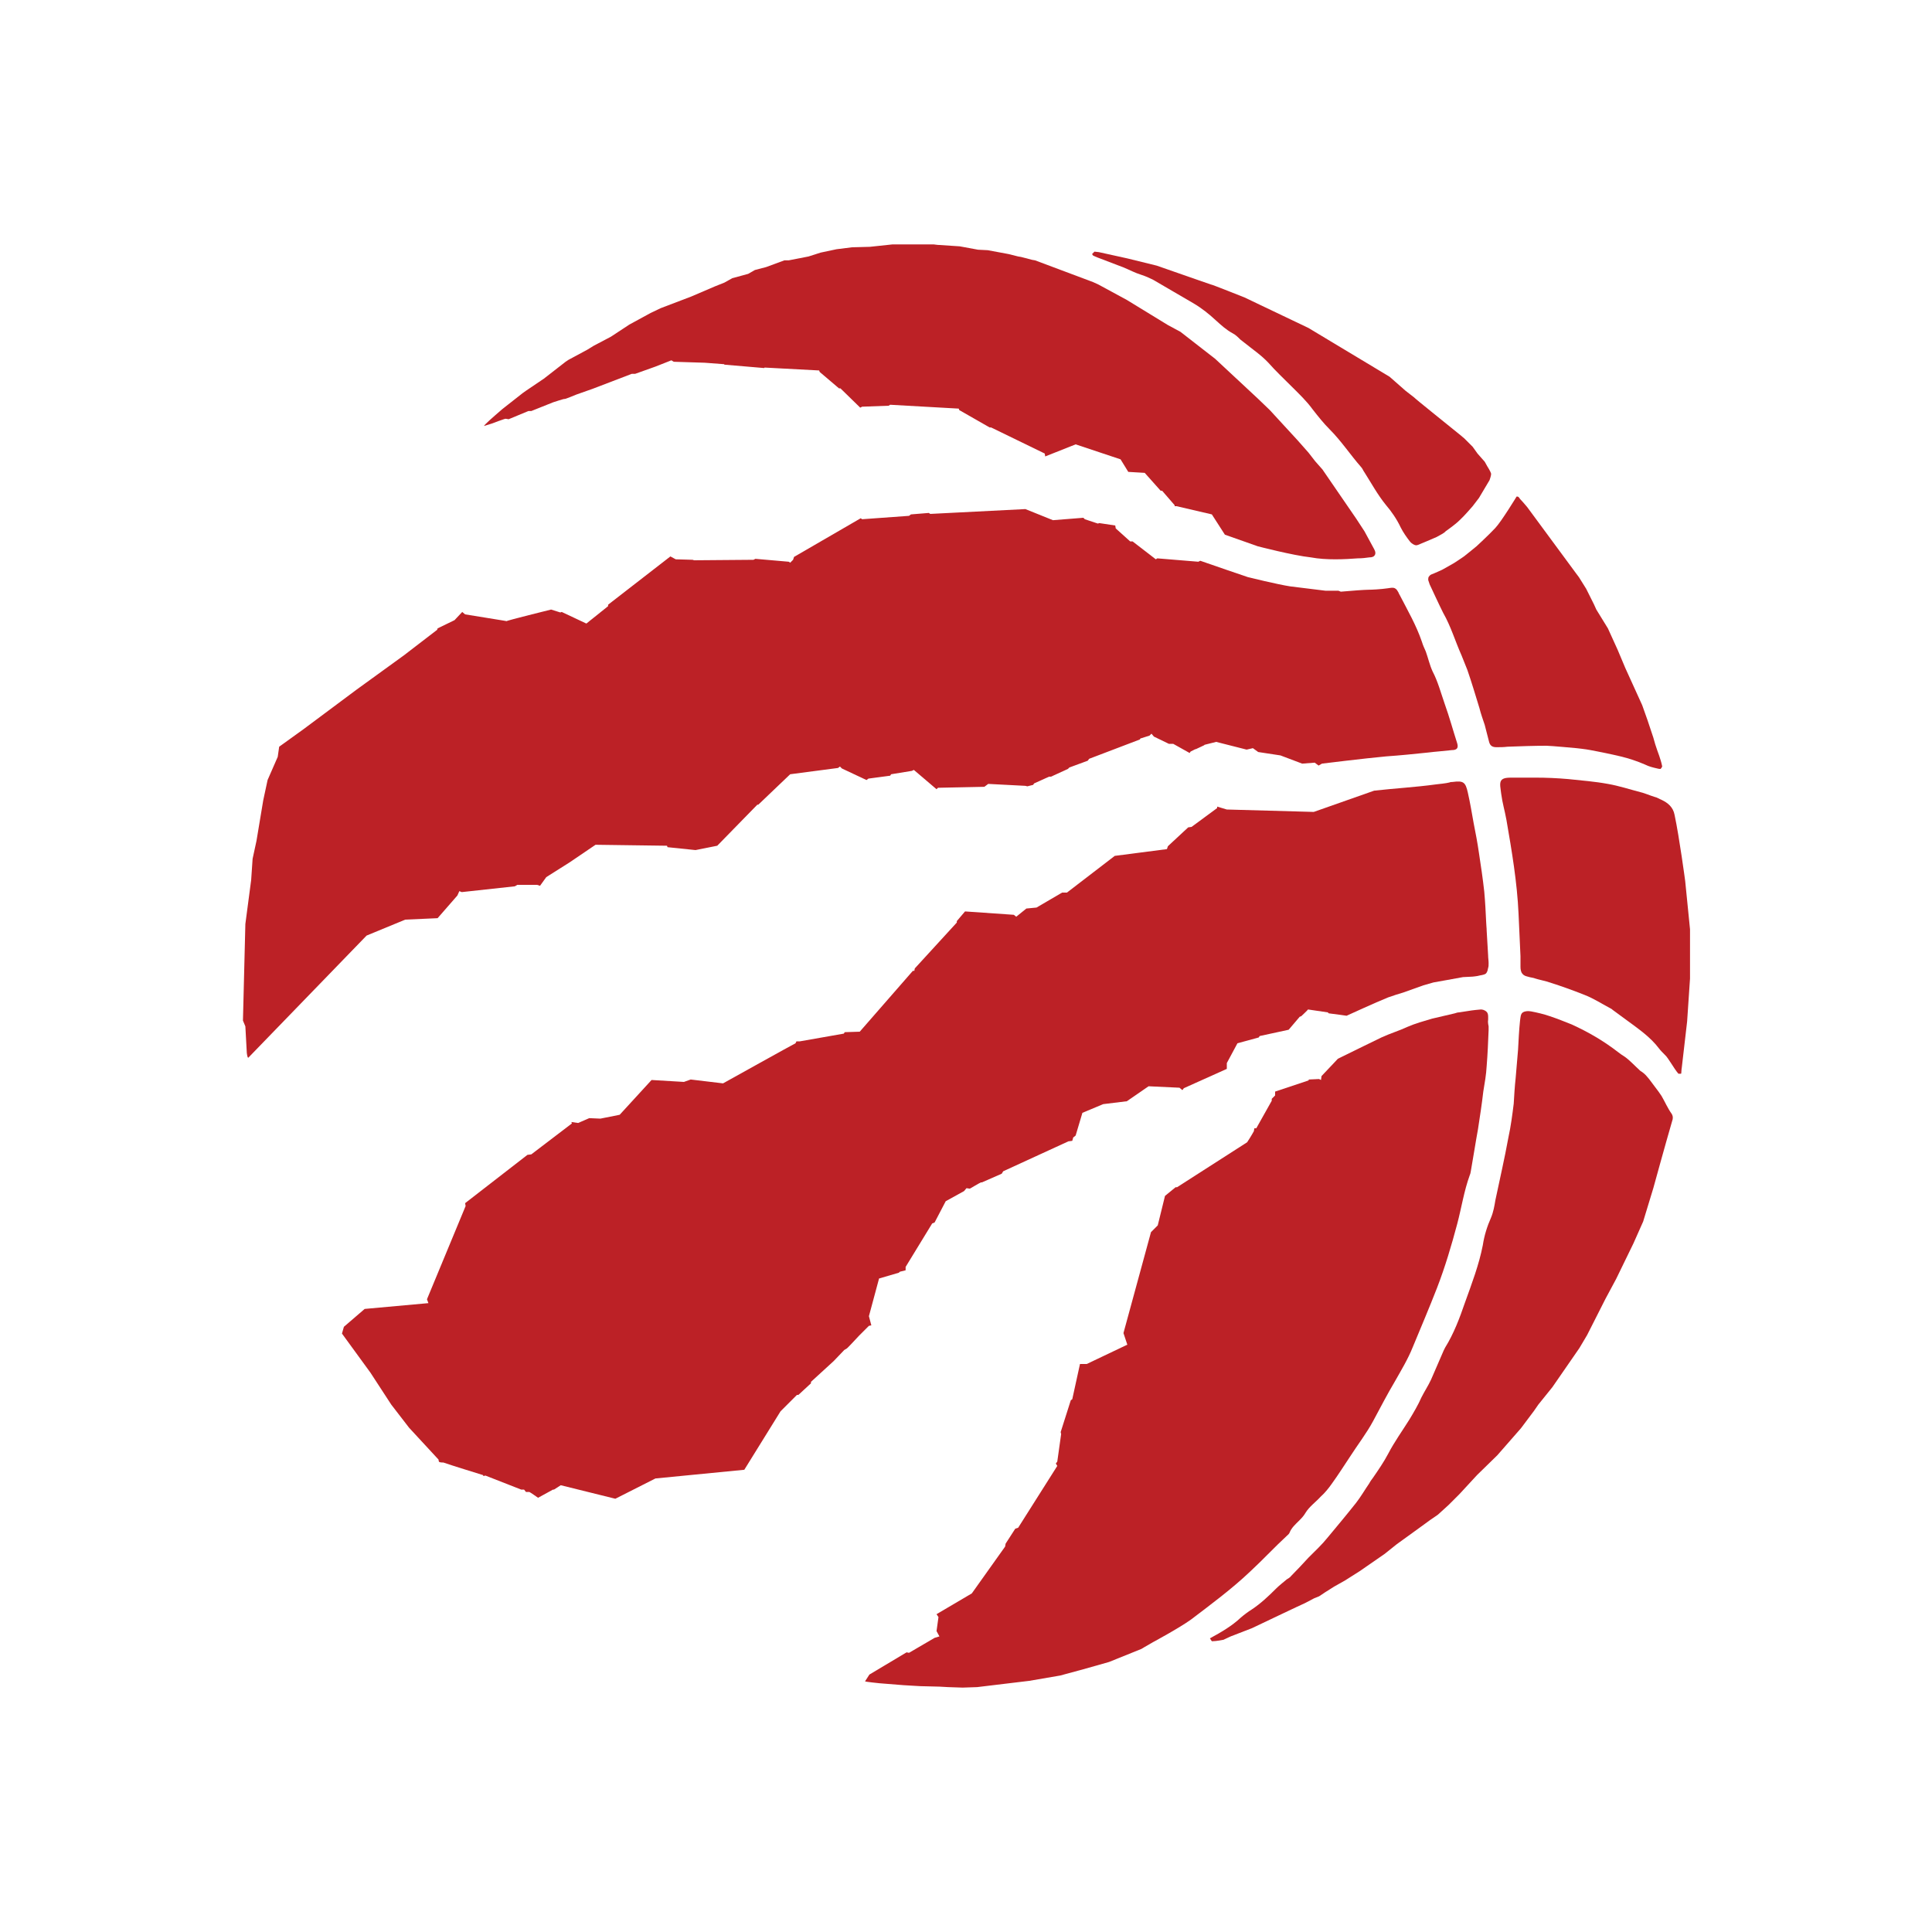
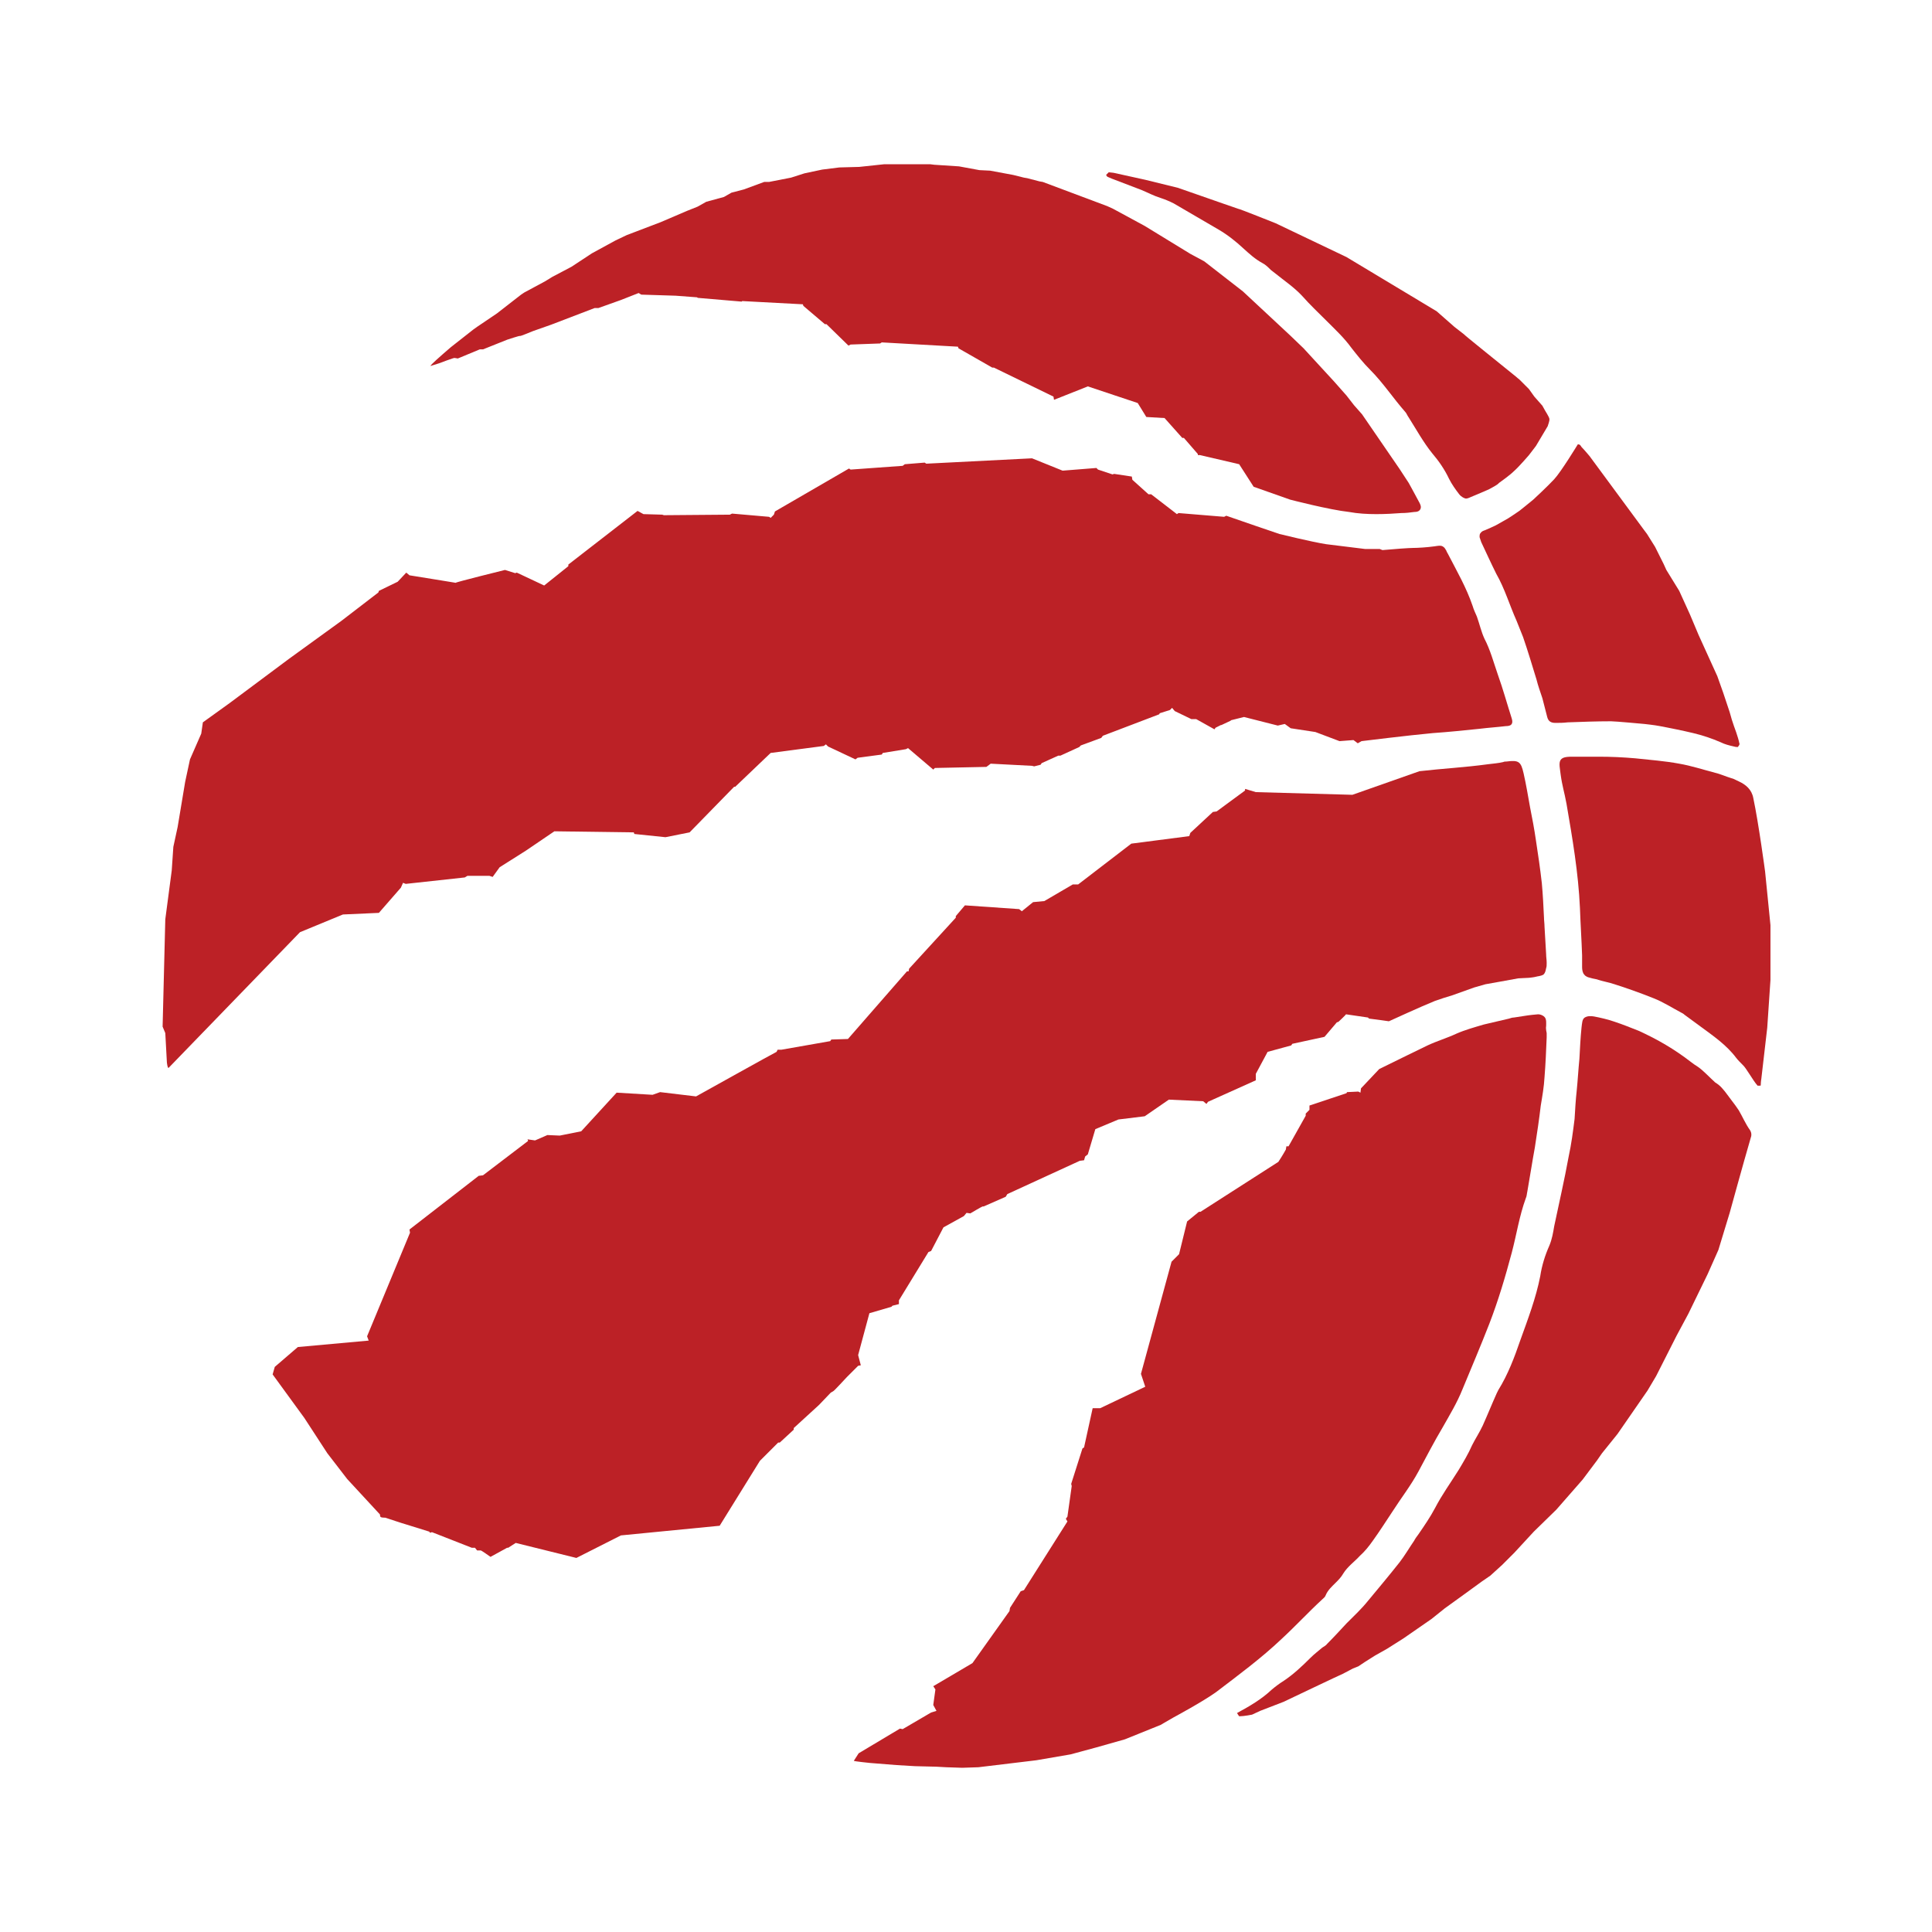
- <svg xmlns="http://www.w3.org/2000/svg" xmlns:xlink="http://www.w3.org/1999/xlink" version="1.1" id="Layer_2_1_" x="0px" y="0px" viewBox="0 0 400 400" style="enable-background:new 0 0 400 400;" xml:space="preserve">
+ <svg xmlns="http://www.w3.org/2000/svg" xmlns:xlink="http://www.w3.org/1999/xlink" data-sfandom-renewal="20261009" shape-rendering="geometricPrecision" preserveAspectRatio="xMidYMid meet" version="1.1" id="Layer_2_1_" x="0px" y="0px" viewBox="20 20 360 360" style="enable-background:new 0 0 400 400;" xml:space="preserve">
  <style type="text/css">
	.st0{clip-path:url(#SVGID_2_);fill:#BC2126;}
</style>
  <g>
    <defs>
      <rect id="SVGID_1_" x="50" y="50.6" width="300" height="298.8" />
    </defs>
    <clipPath id="SVGID_2_">
      <use xlink:href="#SVGID_1_" style="overflow:visible;" />
    </clipPath>
    <path class="st0" d="M250.5,339.2c0.2,0.3,0.4,0.7,0.5,0.6c0.8,0,2.3-0.3,2.3-0.3l1.5-0.7l4.4-1.7c0,0,10.9-5.2,11-5.2   c0,0,1.9-1,1.9-1l1-0.4l1.2-0.8l1.9-1.2l2.3-1.3l3-1.9l5.2-3.6l2.5-2l3.6-2.6l3.3-2.4l1.6-1.1l2.2-2l2.3-2.3l3.6-3.9l4.2-4.1   l4.9-5.6l2.7-3.6l0.9-1.3l2.9-3.6l5.6-8.1l1.6-2.7l3.8-7.5l2.2-4.1l3.6-7.4l2-4.5l2.1-6.9c0,0,2.5-9.1,3.9-13.9   c0.2-0.5,0.2-1-0.1-1.5c-0.8-1.1-1.4-2.5-2.1-3.7c-0.4-0.6-0.9-1.3-1.3-1.8c-0.4-0.5-1.3-1.8-1.7-2.2c-0.4-0.5-0.9-0.9-1.4-1.2   c-1.2-1.1-2.2-2.2-3.2-2.9c-0.5-0.3-0.9-0.6-1.3-0.9c-3.1-2.4-6.2-4.2-9.7-5.8c-1.5-0.6-3-1.2-4.5-1.7c-1.1-0.4-2.8-0.8-3.9-1   c-0.6-0.1-1.2-0.1-1.7,0.2c-0.5,0.3-0.5,1.1-0.6,1.8c-0.2,1.9-0.3,4-0.4,5.9c-0.2,2-0.3,3.9-0.5,5.9c-0.2,1.8-0.3,3.6-0.4,5.3   c-0.3,2.4-0.6,4.7-1.1,7c-0.8,4.4-1.8,8.7-2.7,13c-0.2,1.2-0.4,2.4-0.9,3.6c-0.8,1.8-1.4,3.7-1.7,5.7c-0.8,4.1-2.3,8-3.7,11.9   c-1.1,3.2-2.3,6.4-4.1,9.3c-0.1,0.2-0.2,0.4-0.3,0.6c-0.9,2-1.7,4-2.6,6c-0.6,1.3-1.4,2.5-2,3.7c-0.7,1.6-1.6,3.1-2.5,4.6   c-1.5,2.4-3.1,4.6-4.4,7.1c-0.9,1.7-2,3.3-3.1,4.9c-0.3,0.4-0.6,0.8-0.8,1.2c-0.9,1.3-1.7,2.7-2.7,4c-1.9,2.4-3.9,4.8-5.9,7.2   c-1.2,1.5-2.6,2.8-4,4.2c-1.2,1.3-2.4,2.6-3.6,3.8c-0.2,0.3-0.6,0.5-0.9,0.7c-0.7,0.6-1.5,1.2-2.2,1.9c-1.6,1.6-3.2,3.1-5,4.3   c-0.8,0.5-1.6,1.1-2.3,1.7C255.1,336.6,252.9,337.9,250.5,339.2" />
    <path class="st0" d="M348,222.3c0.1,0,0.1-0.1,0.1-0.3c0-0.4,0.1-1,0.1-1l1.1-9.5l0.6-8.9l0-8.8l0-1.4l-1-10c0,0-1.2-9-2.2-13.7   c-0.3-1.6-1.4-2.5-2.7-3.1c-0.5-0.2-0.9-0.5-1.4-0.6c-1-0.3-2.1-0.8-3-1c-2.3-0.6-4.4-1.3-6.7-1.7c-2.7-0.5-5.4-0.7-8.2-1   c-2.3-0.2-4.5-0.3-6.8-0.3c-1.8,0-2.9,0-4.7,0c-1,0-2,0-2.4,0.6c-0.4,0.6-0.1,1.7,0,2.7c0.3,2.2,0.7,3.3,1.1,5.5   c1.1,6.4,2.2,12.8,2.5,19.4c0.1,2.9,0.3,5.9,0.4,8.8c0,0.8,0,1.4,0,2.2c0,0.5,0.1,1.1,0.4,1.4c0.3,0.4,0.7,0.5,1.1,0.6   c0.6,0.2,1.1,0.2,1.6,0.4c0.6,0.2,1.6,0.4,2.3,0.6c2.6,0.8,5.4,1.8,7.9,2.8c1.8,0.7,3.5,1.8,5.2,2.7c0.2,0.1,0.4,0.2,0.6,0.4   c1,0.7,2,1.5,3,2.2c2.3,1.7,4.8,3.4,6.6,5.8c0.3,0.4,0.8,0.9,1.2,1.3c0.7,0.6,1.9,2.9,2.8,3.9C347.8,222.3,348,222.3,348,222.3" />
    <path class="st0" d="M281.1,115.6c0.9,0,1.7-0.1,2.4-0.2c0.5,0,1-0.1,1.2-0.6c0.2-0.5-0.2-1.1-0.3-1.3c-0.2-0.4-1.9-3.5-1.9-3.5   l-1.7-2.6l-7-10.2l-1.5-1.7l-1.4-1.8l-2.3-2.6l-5.7-6.2l-2.5-2.4l-8.8-8.2l-7.2-5.6l-2.6-1.4l-8.5-5.2l-5.9-3.2l-1.1-0.5l-4.8-1.8   l-7.2-2.7l-0.6-0.1l-2.3-0.6l-0.6-0.1l-2-0.5l-4.3-0.8l-2-0.1l-3.8-0.7l-4.6-0.3l-1.6-0.2l-2.9,0l-4.8,0.1l-4.7,0.5l-3.7,0.1   l-3.2,0.4l-3.3,0.7l-2.5,0.8l-4.1,0.8l-0.9,0l-3.8,1.4l-2.3,0.6l-1.4,0.8l-3.3,0.9l-1.6,0.9l-2,0.8l-4.9,2.1l-6.3,2.4l-2.1,1   l-4.4,2.4l-3.8,2.5l-3.6,1.9l-1.3,0.8l-3.9,2.1l-0.6,0.4l-4.5,3.5l-3.7,2.5l-0.7,0.5l-4.2,3.3l-1.5,1.3c0,0-2.2,1.9-2.3,2.2   l1.6-0.5c0,0,2.9-1.1,2.9-1c0.1,0,0.6,0.1,0.6,0.1l4.1-1.7h0.6l4.5-1.8c0,0,2.4-0.8,2.4-0.7c0,0.1,2.4-0.9,2.4-0.9l3.4-1.2l8.1-3.1   l0.7,0l4.2-1.5l3.3-1.3l0.5,0.3c0,0,6.3,0.2,6.4,0.2l4,0.3l0.1,0.1l8.2,0.7l0.1-0.1l11.3,0.6l0.1,0.3l4,3.4l0.3,0l4.1,4l0.4-0.2   L184,84l0.3-0.2l14.2,0.8l0.1,0.3l6.3,3.6l0.3,0l11.1,5.4l0.1,0.6l6.3-2.5l9.3,3.1l1.6,2.6l3.4,0.2l3.3,3.7l0.3,0l2.6,3l0,0.2h0.4   l7.3,1.7l2.7,4.2l6.8,2.4c0,0,7.3,1.9,11,2.3C274.6,116,278.5,115.8,281.1,115.6" />
    <path class="st0" d="M344.1,158.5c-0.2-1.1-1-3.2-1-3.2l-0.4-1.2l-0.4-1.4l-1.2-3.6l-1.1-3.1l-3.5-7.7l-1.6-3.8l-2-4.4l-2.4-3.9   l-0.5-1.1l-1.6-3.2l-1.5-2.4l-0.6-0.8l-10.1-13.7c0,0-1-1.2-1.5-1.7c-0.2-0.3-0.3-0.5-0.6-0.5c0,0,0,0-0.1,0c0,0-3.1,5.1-4.4,6.5   c-1.3,1.4-3.9,3.8-3.9,3.8s-2.2,1.8-2.6,2.1c-0.4,0.3-2.1,1.4-2.1,1.4l-2.3,1.3c0,0-1.7,0.8-2,0.9c-0.3,0.1-0.6,0.2-0.8,0.5   c-0.2,0.2-0.2,0.4-0.2,0.8c0.1,0.3,0.2,0.6,0.3,0.9c0.9,1.9,1.8,3.9,2.8,5.9c1.6,2.8,2.5,5.9,3.8,8.8c0.4,1,0.8,2,1.2,3   c0.9,2.6,1.7,5.3,2.5,7.9c0.3,1.2,0.7,2.3,1.1,3.5c0.3,1.2,0.6,2.3,0.9,3.5c0.2,0.8,0.7,1.1,1.5,1.1c0.8,0,1.5,0,2.3-0.1   c2.7-0.1,5.4-0.2,8.1-0.2c0.8,0,6.2,0.5,6.2,0.5s1.9,0.2,2.9,0.4c2.1,0.4,4.1,0.8,6.2,1.3c1.7,0.4,3.5,1,5.1,1.7   c0.8,0.4,1.6,0.6,2.5,0.8c0.3,0.1,0.7,0.1,0.7,0.1C344.1,158.9,344.2,158.6,344.1,158.5" />
    <path class="st0" d="M308.7,98c-0.1-0.4-0.8-1.5-0.8-1.5l-0.5-0.9l-1.5-1.7l-1-1.4l-1.8-1.8c0,0-0.4-0.3-0.6-0.5   c-3.2-2.6-9.7-7.8-9.7-7.9c0,0-1.8-1.4-1.8-1.4l-3.3-2.9l-16.8-10.1l-13.2-6.3c0,0-7-2.8-7-2.7c0,0-2.6-0.9-2.6-0.9   c0,0-8.6-3-8.6-3l-6.1-1.5l-5.9-1.3l-0.9-0.1l-0.5,0.5l0.2,0.3c0,0,0.6,0.3,0.9,0.4c1.8,0.7,3.7,1.4,5.5,2.1   c1.2,0.5,2.3,1.1,3.6,1.5c0.9,0.3,1.6,0.6,2.4,1c2.8,1.6,5.6,3.3,8.4,4.9c1.7,1,3.2,2.2,4.6,3.5c1.1,1,2.2,2,3.5,2.7   c0.6,0.3,1.1,0.8,1.6,1.3c0.3,0.2,0.6,0.5,0.9,0.7c1.6,1.3,3.4,2.5,4.9,4.1c1.5,1.7,3.2,3.3,4.8,4.9c1.5,1.5,3.1,3,4.4,4.8   c1.1,1.4,2.2,2.8,3.5,4.1c2.4,2.4,4.3,5.3,6.5,7.8c0.3,0.3,0.4,0.7,0.7,1.1c1.4,2.2,2.7,4.6,4.4,6.7c1.2,1.4,2.3,3,3.1,4.7   c0.5,1,1.2,2,1.9,2.9c0.4,0.5,1,0.8,1.3,0.8c0.3,0,0.9-0.3,0.9-0.3l1.2-0.5c0,0,1.6-0.7,2.1-0.9c0.5-0.3,1.6-0.8,1.9-1.2   c0.4-0.3,2-1.4,2.9-2.3c0.9-0.8,2.7-2.9,2.7-2.9l1.3-1.7l2.2-3.7C308.4,99.3,308.8,98.4,308.7,98" />
    <path class="st0" d="M301.7,153.9c-0.9-2.8-1.6-5.4-2.6-8.2c-0.8-2.3-1.4-4.6-2.5-6.7c-0.6-1.3-0.9-2.7-1.4-4.1   c-0.3-0.7-0.6-1.3-0.8-2c-1.2-3.5-2.9-6.4-4.6-9.7c-0.1-0.2-0.2-0.3-0.3-0.6c-0.2-0.3-0.3-0.6-0.7-0.8c-0.4-0.2-0.8-0.1-1.5,0   c-1.4,0.2-3.2,0.3-4,0.3c-0.7,0-3.5,0.2-5.7,0.4l-0.5-0.2h-1.4h-1.3l-7.3-0.9c-2.6-0.4-8.7-1.9-8.7-1.9l-4.4-1.5l-5.5-1.9l-0.4,0.2   l-8.5-0.7l-0.3,0.2l-4.8-3.7l-0.5,0l-3-2.7l-0.1-0.6l-3.3-0.5l-0.3,0.1l-2.7-0.9l-0.3-0.3l-6.3,0.5l-5.7-2.3l-19.7,1l-0.3-0.2   l-3.7,0.3l-0.4,0.3l-9.7,0.7l-0.3-0.2l-13.8,8l-0.2,0.6l-0.6,0.6l-0.3-0.2l-6.9-0.6l-0.4,0.2l-12.3,0.1l-0.3-0.1l-3.5-0.1l-1.1-0.6   l-12.9,10l0,0.3l-4.5,3.6l-5.1-2.4l-0.3,0.1l-1.9-0.6c0,0-9.3,2.3-9.2,2.4c0.1,0-8.6-1.4-8.6-1.4l-0.6-0.5l-1.6,1.7l-3.5,1.7   l-0.1,0.3l-6.9,5.3l-9.8,7.1l-11,8.2l-5,3.6l-0.3,2.1l-2.1,4.8l-0.9,4.2l-1.4,8.4l-0.8,3.7l-0.3,4.4l-1.2,9.1l-0.5,20l0.5,1.2   l0.3,5.5c0,0,0.1,1,0.3,1c0,0,0,0,0,0l24.5-25.3l8-3.3l6.7-0.3l4.1-4.7l0.4-0.9l0.5,0.2l11-1.2l0.5-0.3h4.1l0.6,0.2l1.3-1.8   l4.9-3.1l5.3-3.6l14.8,0.2l0.1,0.3l5.8,0.6l4.5-0.9l8.3-8.5l0.2,0l6.6-6.3l9.9-1.3l0.4-0.3l0.4,0.4l5.1,2.4l0.4-0.3l4.5-0.6   l0.2-0.3l4.3-0.7l0.4-0.2l4.7,4l0.3-0.3l9.6-0.2l0.8-0.6l7.7,0.4l0.4,0.1l1.2-0.3l0.2-0.3l3.1-1.4l0.4,0l3.5-1.6l0.3-0.3l3.8-1.4   l0.3-0.4l10.5-4l0.1-0.2l1.9-0.6l0.4-0.4l0.5,0.6l3.1,1.5l0.9,0l3.4,1.9l0.2-0.3l1-0.5l0.1,0l1.7-0.8l0.1-0.1l2.4-0.6l6.3,1.6   l1.3-0.3l1.1,0.8l4.6,0.7l4.5,1.7c0,0,2.6-0.2,2.6-0.2c0,0,0.8,0.6,0.8,0.6l0.7-0.4c0,0,8.9-1.1,13.3-1.5c2.9-0.2,5.8-0.5,8.7-0.8   c1.6-0.2,3.2-0.3,4.9-0.5C301.6,155.3,302,154.9,301.7,153.9" />
    <path class="st0" d="M308.2,199.4c0-0.6-0.1-1-0.1-1.6c-0.1-1.7-0.2-3.4-0.3-5.1c0-0.6-0.1-1.2-0.1-1.7c-0.1-2.1-0.2-4.2-0.4-6.4   c-0.3-2.7-0.7-5.4-1.1-8c-0.3-2.1-0.7-4.2-1.1-6.2c-0.4-2.2-0.7-4.1-1.2-6.3c-0.5-2.2-0.9-2.5-3.2-2.2c-0.2,0-0.4,0-0.6,0.1   c-0.8,0.2-2,0.3-2.8,0.4c-4.4,0.6-8.4,0.8-12.8,1.3l-12.5,4.4l-18-0.5l-2-0.6v0.3l-5.3,3.9l-0.7,0.1l-4.2,3.9l-0.2,0.6l-10.8,1.4   l-9.9,7.6l-1,0l-5.3,3.1l-2.1,0.2l-2.1,1.7l-0.5-0.4l-10.1-0.7l-1.7,2l0,0.3l-8.7,9.5l-0.1,0.5L189,201L178,213.6l-3.1,0.1   l-0.2,0.3l-9.1,1.6l-0.7,0c0,0-0.2,0.4-0.2,0.4c-0.1,0-15,8.3-15,8.3l-6.7-0.8l-1.4,0.5l-6.7-0.4l-6.6,7.2l-4,0.8l-2.3-0.1l-2.3,1   l-1.4-0.2l0.1,0.3L110,239l-0.8,0.1l-12.9,10l0.1,0.6l-8,19.3l0.3,0.8l-13.2,1.2l-4.3,3.7l-0.4,1.4l5.9,8.1l4.3,6.6l3.7,4.8   l6.1,6.6c0,0,0,0.5,0.2,0.5c0.1,0.1,0.8,0.1,0.8,0.1c0,0,3.6,1.2,3.7,1.2c0,0,4.5,1.4,4.5,1.4s0.1,0.2,0.1,0.2c0,0,0.4-0.1,0.4-0.1   l7.4,2.9l0.6,0l0.4,0.5h0.7c0.1,0,1.8,1.2,1.8,1.2l3.1-1.7l0.2,0l1.4-0.9l11.3,2.8l8.3-4.2l18.4-1.8l7.5-12.1   c1.2-1.2,3.4-3.4,3.4-3.4l0.3,0c0,0,2.6-2.4,2.6-2.4c0-0.1,0-0.3,0-0.3l4.7-4.3l2.2-2.3c0,0,0.5-0.3,0.5-0.3c0.1,0,2.5-2.6,2.5-2.6   l2.1-2.1l0.5-0.1l-0.5-1.9l2.1-7.8l4.1-1.2l0.2-0.2l1.2-0.3l0-0.7l5.5-9l0.5-0.2l2.3-4.4l3.8-2.1l0.5-0.6l0.7,0.1   c0,0,2.2-1.3,2.3-1.3h0.2l4.1-1.8l0.3-0.5l13.5-6.2l0.8-0.1l0.2-0.7l0.5-0.4l1.4-4.7l4.3-1.8l4.9-0.6l4.5-3.1l6.4,0.3l0.6,0.5   l0.3-0.4l8.9-4l0-1.2l2.2-4.1l4.4-1.2l0.2-0.3l6-1.3l2.3-2.7l0.3-0.1c0,0,1.4-1.3,1.4-1.4c0,0,4.1,0.6,4.1,0.6l0.2,0.2l2.3,0.3   l1.4,0.2c0,0,6.1-2.8,8.6-3.8c1.1-0.4,2.1-0.7,3.1-1c1.4-0.5,2.8-1,4.2-1.5c0.7-0.2,1.4-0.4,2.1-0.6l2.8-0.5l3.3-0.6l2-0.1   c0,0,1-0.1,1.3-0.2c0.3-0.1,0.9-0.1,1.4-0.4c0.4-0.4,0.4-0.8,0.5-1.2C308.2,200.1,308.2,199.9,308.2,199.4" />
    <path class="st0" d="M308.1,211.2c0-0.5,0.1-1.3-0.3-1.7c-0.4-0.4-0.9-0.5-1.2-0.5c-0.3,0-1.9,0.2-1.9,0.2l-2.6,0.4   c-0.3,0-0.6,0.1-0.9,0.2c-1.6,0.4-3.1,0.7-4.7,1.1c-1.7,0.5-3.5,1-5.1,1.7c-1.7,0.8-3.7,1.4-5.4,2.2c-0.6,0.3-6.4,3.1-9,4.4   l-3.4,3.6l-0.1,0.8l-0.4-0.2l-2.1,0.1l-0.1,0.2l-6.9,2.3l0,0.8l-0.7,0.7l0,0.4l-3.2,5.7l-0.4,0l-0.1,0.6c0,0-0.6,1.1-1.4,2.3   l-14.5,9.3l-0.3,0l-2.2,1.8l-1.5,6.1l-1.4,1.4l-5.7,20.9l0.8,2.4l-8.4,4h-1.4l-1.6,7.3l-0.3,0.2l-2.1,6.6l0.1,0.4l-0.8,5.7   l-0.3,0.4l0.3,0.5l-8.1,12.8l-0.6,0.2l-2,3.1l-0.1,0.6c0,0-6.9,9.7-6.9,9.7c0,0-7.3,4.3-7.3,4.3l0.4,0.6c0,0.1-0.4,2.9-0.4,2.9   l0.6,1.1l-1,0.3l-5.3,3.1l-0.5-0.1l-7.7,4.6l-0.9,1.4c0,0.1,3,0.4,3,0.4l5,0.4l3.4,0.2l4,0.1l1.8,0.1l3,0.1l3-0.1l10.8-1.3l6.4-1.1   l4.8-1.3l5.3-1.5l6.7-2.7l0.5-0.3l1.9-1.1c0,0,5.4-2.9,7.9-4.7c4.2-3.2,8.4-6.3,12.2-9.9c1.3-1.2,2.6-2.5,3.9-3.8   c1.2-1.2,2.4-2.4,3.7-3.6c0.2-0.2,0.5-0.4,0.6-0.7c0.4-1,1.2-1.7,1.9-2.4c0.5-0.5,1-1,1.4-1.7c0.8-1.3,2.1-2.2,3.1-3.3   c0.9-0.8,1.7-1.8,2.4-2.8c1.3-1.8,2.5-3.7,3.7-5.5c1.6-2.5,3.4-4.8,4.8-7.4c1.5-2.8,2.9-5.5,4.5-8.2c1.3-2.3,2.7-4.6,3.7-7.1   c1.7-4.1,3.4-8.1,5-12.2c1.7-4.4,3-8.8,4.2-13.3c0.9-3.4,1.4-6.8,2.6-10.1c0.2-0.4,0.2-0.9,0.3-1.3c0.5-2.8,0.9-5.5,1.4-8.2   c0.4-2.6,0.8-5.2,1.1-7.8c0.3-1.8,0.6-3.5,0.7-5.3c0.2-2.5,0.3-4.9,0.4-7.4c0-0.3,0-0.8,0-0.8S308,211.7,308.1,211.2" />
  </g>
</svg>
